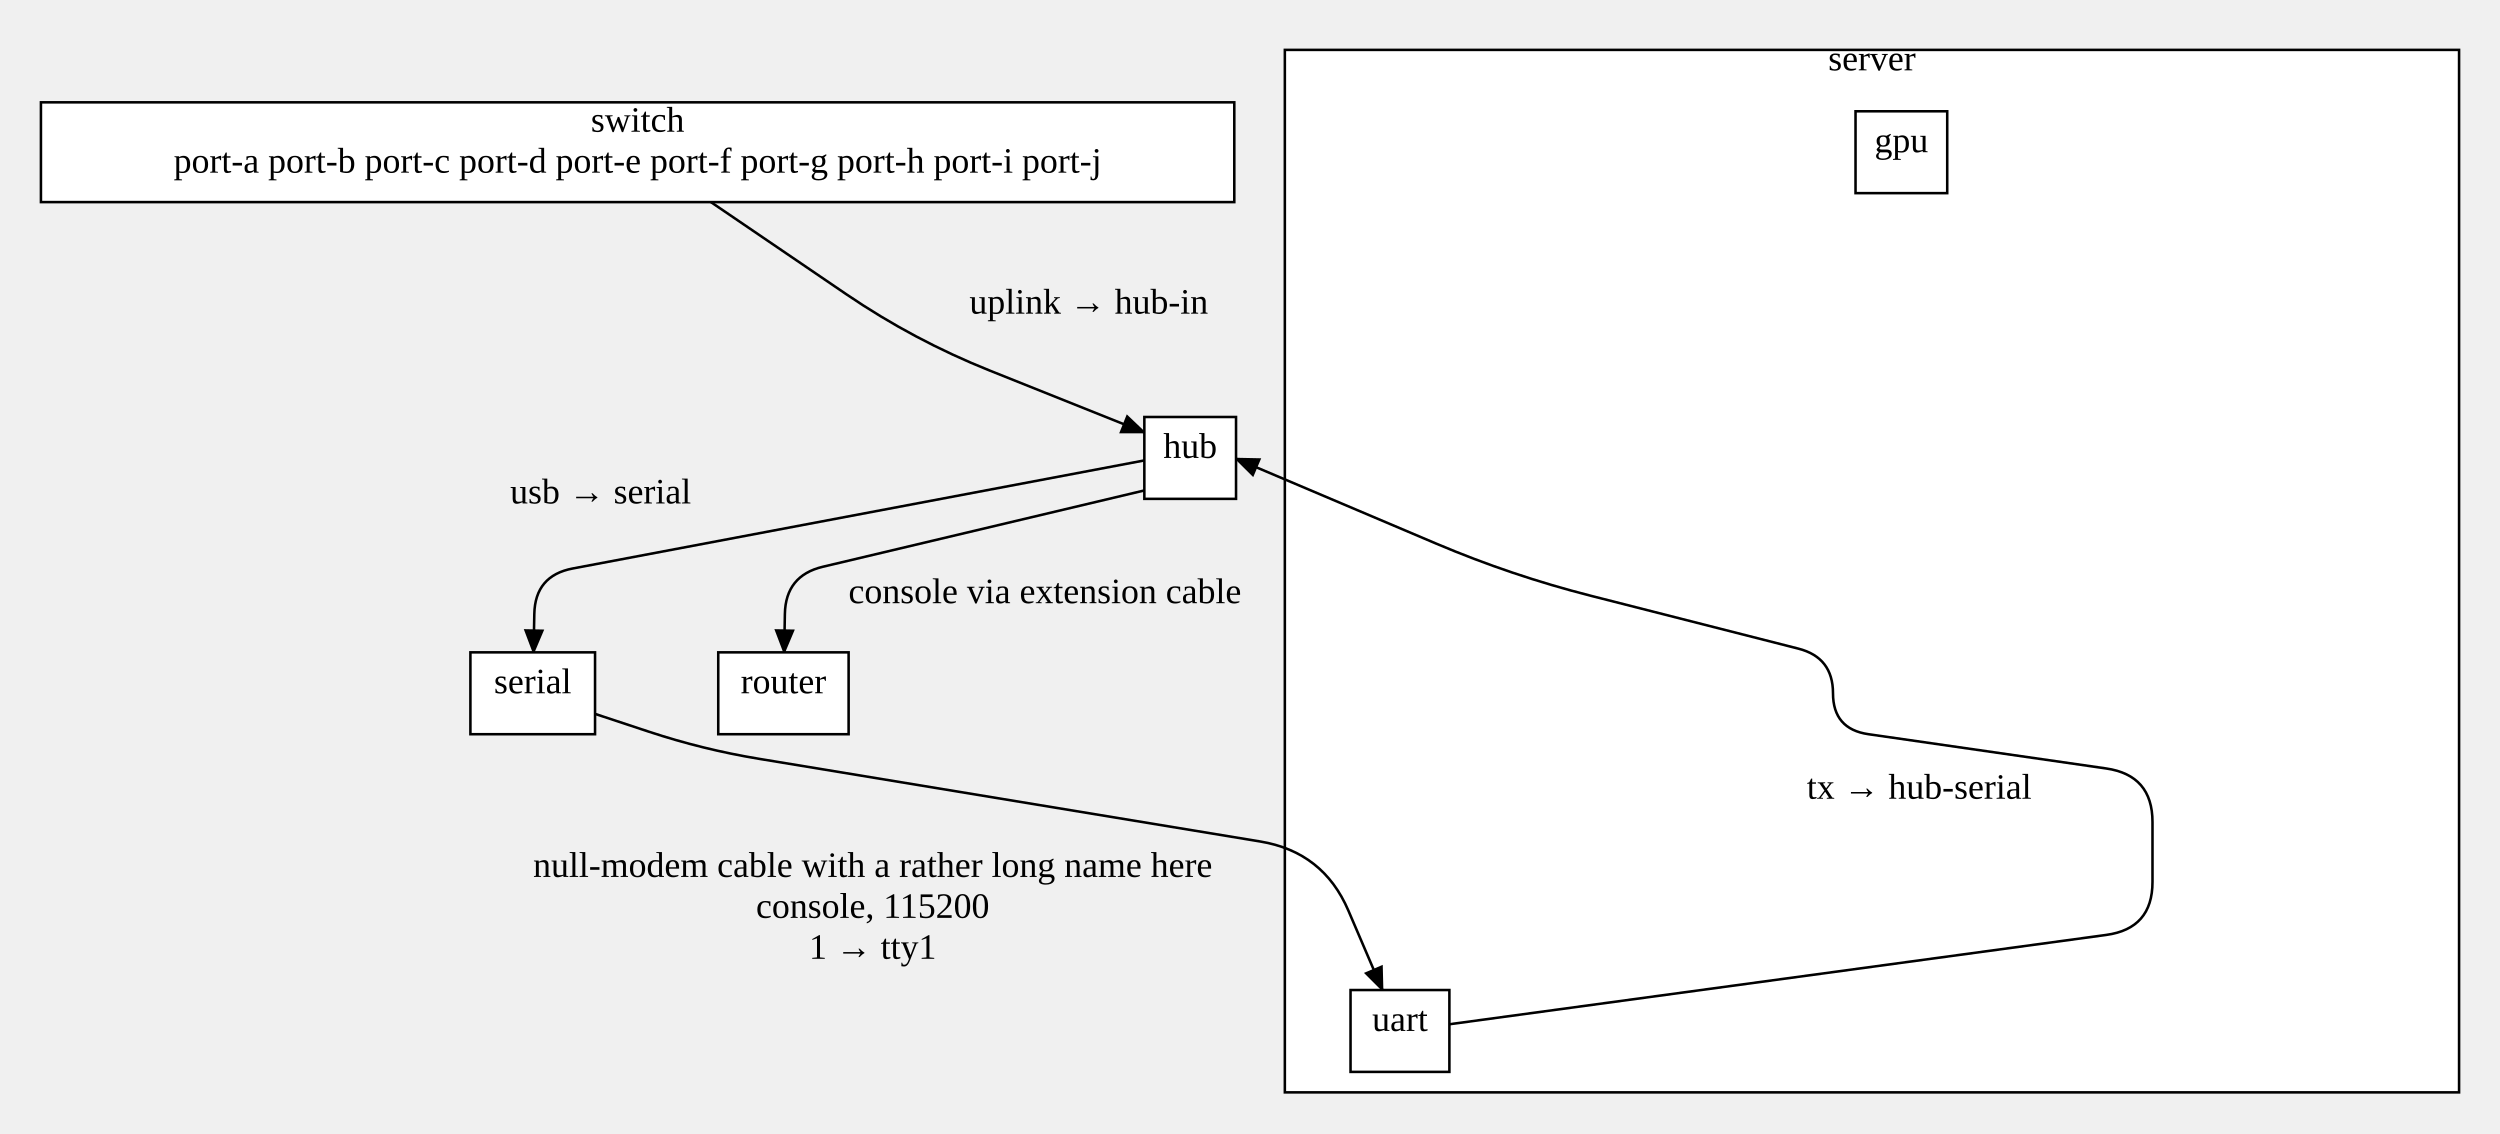
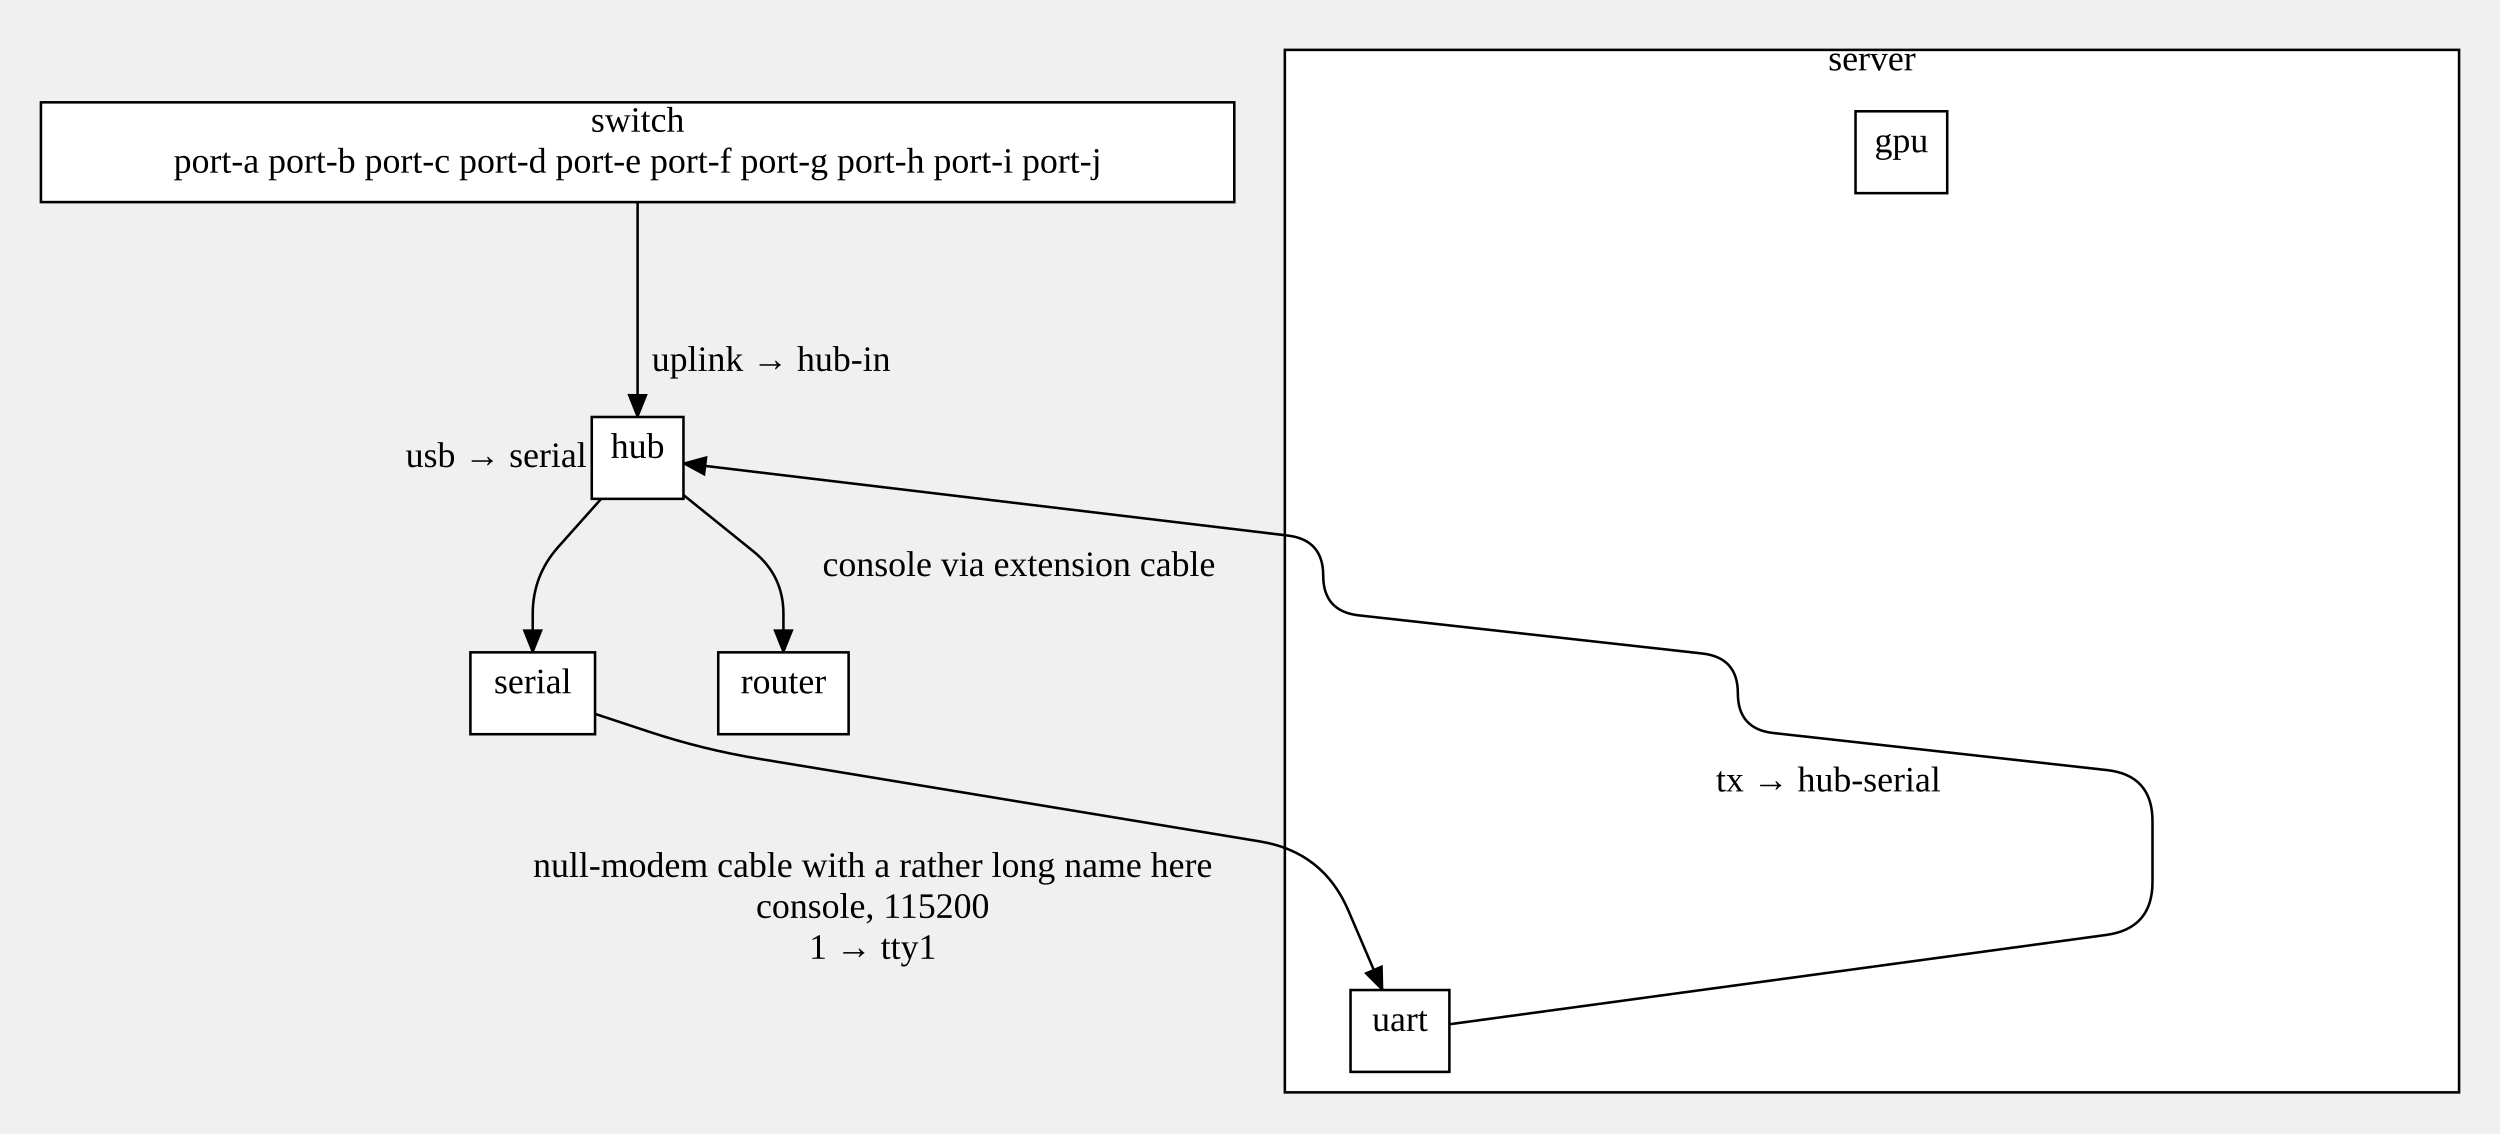
<svg xmlns="http://www.w3.org/2000/svg" width="977.24" height="443">
  <style type="text/css">
		.edge { fill: none; }
	</style>
  <defs>
    <marker id="normal" markerWidth="10" markerHeight="8" refX="9" refY="4" orient="auto-start-reverse" markerUnits="userSpaceOnUse">
      <path d="M0,0 L0,8 L10,4 z" fill="context-stroke" />
    </marker>
    <marker id="vee" markerWidth="10" markerHeight="8" refX="9" refY="4" orient="auto-start-reverse" markerUnits="userSpaceOnUse">
      <path d="M0,0 L10,4 L0,8 L3,4 z" fill="context-stroke" />
    </marker>
    <marker id="dot" markerWidth="8" markerHeight="8" refX="7" refY="4" orient="auto-start-reverse" markerUnits="userSpaceOnUse">
      <circle cx="4" cy="4" r="3.5" fill="context-stroke" />
    </marker>
    <marker id="odot" markerWidth="8" markerHeight="8" refX="7" refY="4" orient="auto-start-reverse" markerUnits="userSpaceOnUse">
      <circle cx="4" cy="4" r="3" fill="white" stroke="context-stroke" />
    </marker>
  </defs>
  <g>
    <rect class="cluster" x="502.24" y="19.5" width="459" height="407.5" fill="#FFFFFF" stroke="#000000" />
    <text text-anchor="middle" alignment-baseline="middle" x="731.74" y="27.5" font-size="14" fill="#000000">server</text>
-     <path class="edge" marker-end="url(#normal)" stroke="#000000" stroke-width="1" d="M277.893,79 L330.785,114.996 Q357.24,133 386.952,144.882 L447.32,169.023 " />
-     <text text-anchor="middle" alignment-baseline="middle" x="425.599" y="122.601" font-size="14" fill="#000000">uplink → hub-in</text>
-     <path class="edge" marker-end="url(#normal)" stroke="#000000" stroke-width="1" d="M447.32,179.977 L223.902,222.213 Q209.16,225 208.86,240 L208.56,255 " />
-     <text text-anchor="middle" alignment-baseline="middle" x="234.788" y="196.793" font-size="14" fill="#000000">usb → serial</text>
-     <path class="edge" marker-end="url(#normal)" stroke="#000000" stroke-width="1" d="M447.32,191.712 L321.677,221.535 Q307.08,225 306.806,240 L306.532,255 " />
-     <text text-anchor="middle" alignment-baseline="middle" x="408.445" y="235.776" font-size="14" fill="#000000">console via extension cable</text>
-     <path class="edge" marker-end="url(#normal)" stroke="#000000" stroke-width="1" d="M566.56,400.373 L823.322,365.458 Q841.4,363 841.4,344.756 L841.4,321.328 Q841.4,303 823.259,300.385 L730.37,286.997 Q716.513,285 716.513,271 L716.513,271 Q716.513,257 702.946,253.544 L621.886,232.898 Q590.876,225 561.418,212.503 L483.16,179.305 " />
-     <text text-anchor="middle" alignment-baseline="middle" x="750.211" y="312.227" font-size="14" fill="#000000">tx → hub-serial</text>
+     <path class="edge" marker-end="url(#normal)" stroke="#000000" stroke-width="1" d="M249.24,79 L249.24,118 Q249.24,133 249.231,148 L249.221,163 " />
+     <text text-anchor="middle" alignment-baseline="middle" x="301.439" y="145" font-size="14" fill="#000000">uplink → hub-in</text>
+     <path class="edge" marker-end="url(#normal)" stroke="#000000" stroke-width="1" d="M234.979,195 L218.221,213.802 Q208.24,225 208.24,240 L208.24,255 " />
+     <text text-anchor="middle" alignment-baseline="middle" x="193.953" y="182.545" font-size="14" fill="#000000">usb → serial</text>
+     <path class="edge" marker-end="url(#normal)" stroke="#000000" stroke-width="1" d="M267.16,193.496 L294.562,215.586 Q306.24,225 306.24,240 L306.24,255 " />
+     <text text-anchor="middle" alignment-baseline="middle" x="398.296" y="225.165" font-size="14" fill="#000000">console via extension cable</text>
+     <path class="edge" marker-end="url(#normal)" stroke="#000000" stroke-width="1" d="M566.56,400.373 L823.322,365.458 Q841.4,363 841.4,344.756 L841.4,320.993 Q841.4,303 823.517,301.014 L693.234,286.545 Q679.32,285 679.32,271 L679.32,271 Q679.32,257 665.406,255.455 L531.154,240.545 Q517.24,239 517.24,225 L517.24,225 Q517.24,211 503.339,209.339 L267.16,181.118 " />
+     <text text-anchor="middle" alignment-baseline="middle" x="714.699" y="309.367" font-size="14" fill="#000000">tx → hub-serial</text>
    <path class="edge" marker-end="url(#normal)" stroke="#000000" stroke-width="1" d="M232.6,279.057 L253.68,286.028 Q274.76,293 296.667,296.614 L492.598,328.935 Q517.24,333 527.078,355.955 L540.383,387 " />
    <text text-anchor="middle" alignment-baseline="middle" x="341.14" y="342.789" font-size="14" fill="#000000">null-modem cable with a rather long name here</text>
    <text text-anchor="middle" alignment-baseline="middle" x="341.14" y="358.789" font-size="14" fill="#000000">console, 115200</text>
    <text text-anchor="middle" alignment-baseline="middle" x="341.14" y="374.789" font-size="14" fill="#000000">1 → tty1</text>
    <rect x="16" y="40" width="466.48" height="39" class="node" fill="#FFFFFF" stroke="#000000" stroke-width="1" />
    <text text-anchor="middle" alignment-baseline="middle" x="249.24" y="51.5" font-size="14" fill="#000000">switch</text>
    <text text-anchor="middle" alignment-baseline="middle" x="249.24" y="67.5" font-size="14" fill="#000000">port-a  port-b  port-c  port-d  port-e  port-f  port-g  port-h  port-i  port-j</text>
-     <rect x="447.32" y="163" width="35.84" height="32" class="node" fill="#FFFFFF" stroke="#000000" stroke-width="1" />
-     <text text-anchor="middle" alignment-baseline="middle" x="465.24" y="179" font-size="14" fill="#000000">hub</text>
+     <rect x="231.32" y="163" width="35.84" height="32" class="node" fill="#FFFFFF" stroke="#000000" stroke-width="1" />
+     <text text-anchor="middle" alignment-baseline="middle" x="249.24" y="179" font-size="14" fill="#000000">hub</text>
    <rect x="183.88" y="255" width="48.72" height="32" class="node" fill="#FFFFFF" stroke="#000000" stroke-width="1" />
    <text text-anchor="middle" alignment-baseline="middle" x="208.24" y="271" font-size="14" fill="#000000">serial</text>
    <rect x="280.76" y="255" width="50.96" height="32" class="node" fill="#FFFFFF" stroke="#000000" stroke-width="1" />
    <text text-anchor="middle" alignment-baseline="middle" x="306.24" y="271" font-size="14" fill="#000000">router</text>
    <rect x="527.92" y="387" width="38.64" height="32" class="node" fill="#FFFFFF" stroke="#000000" stroke-width="1" />
    <text text-anchor="middle" alignment-baseline="middle" x="547.24" y="403" font-size="14" fill="#000000">uart</text>
    <rect x="725.32" y="43.5" width="35.84" height="32" class="node" fill="#FFFFFF" stroke="#000000" stroke-width="1" />
    <text text-anchor="middle" alignment-baseline="middle" x="743.24" y="59.5" font-size="14" fill="#000000">gpu</text>
  </g>
</svg>
